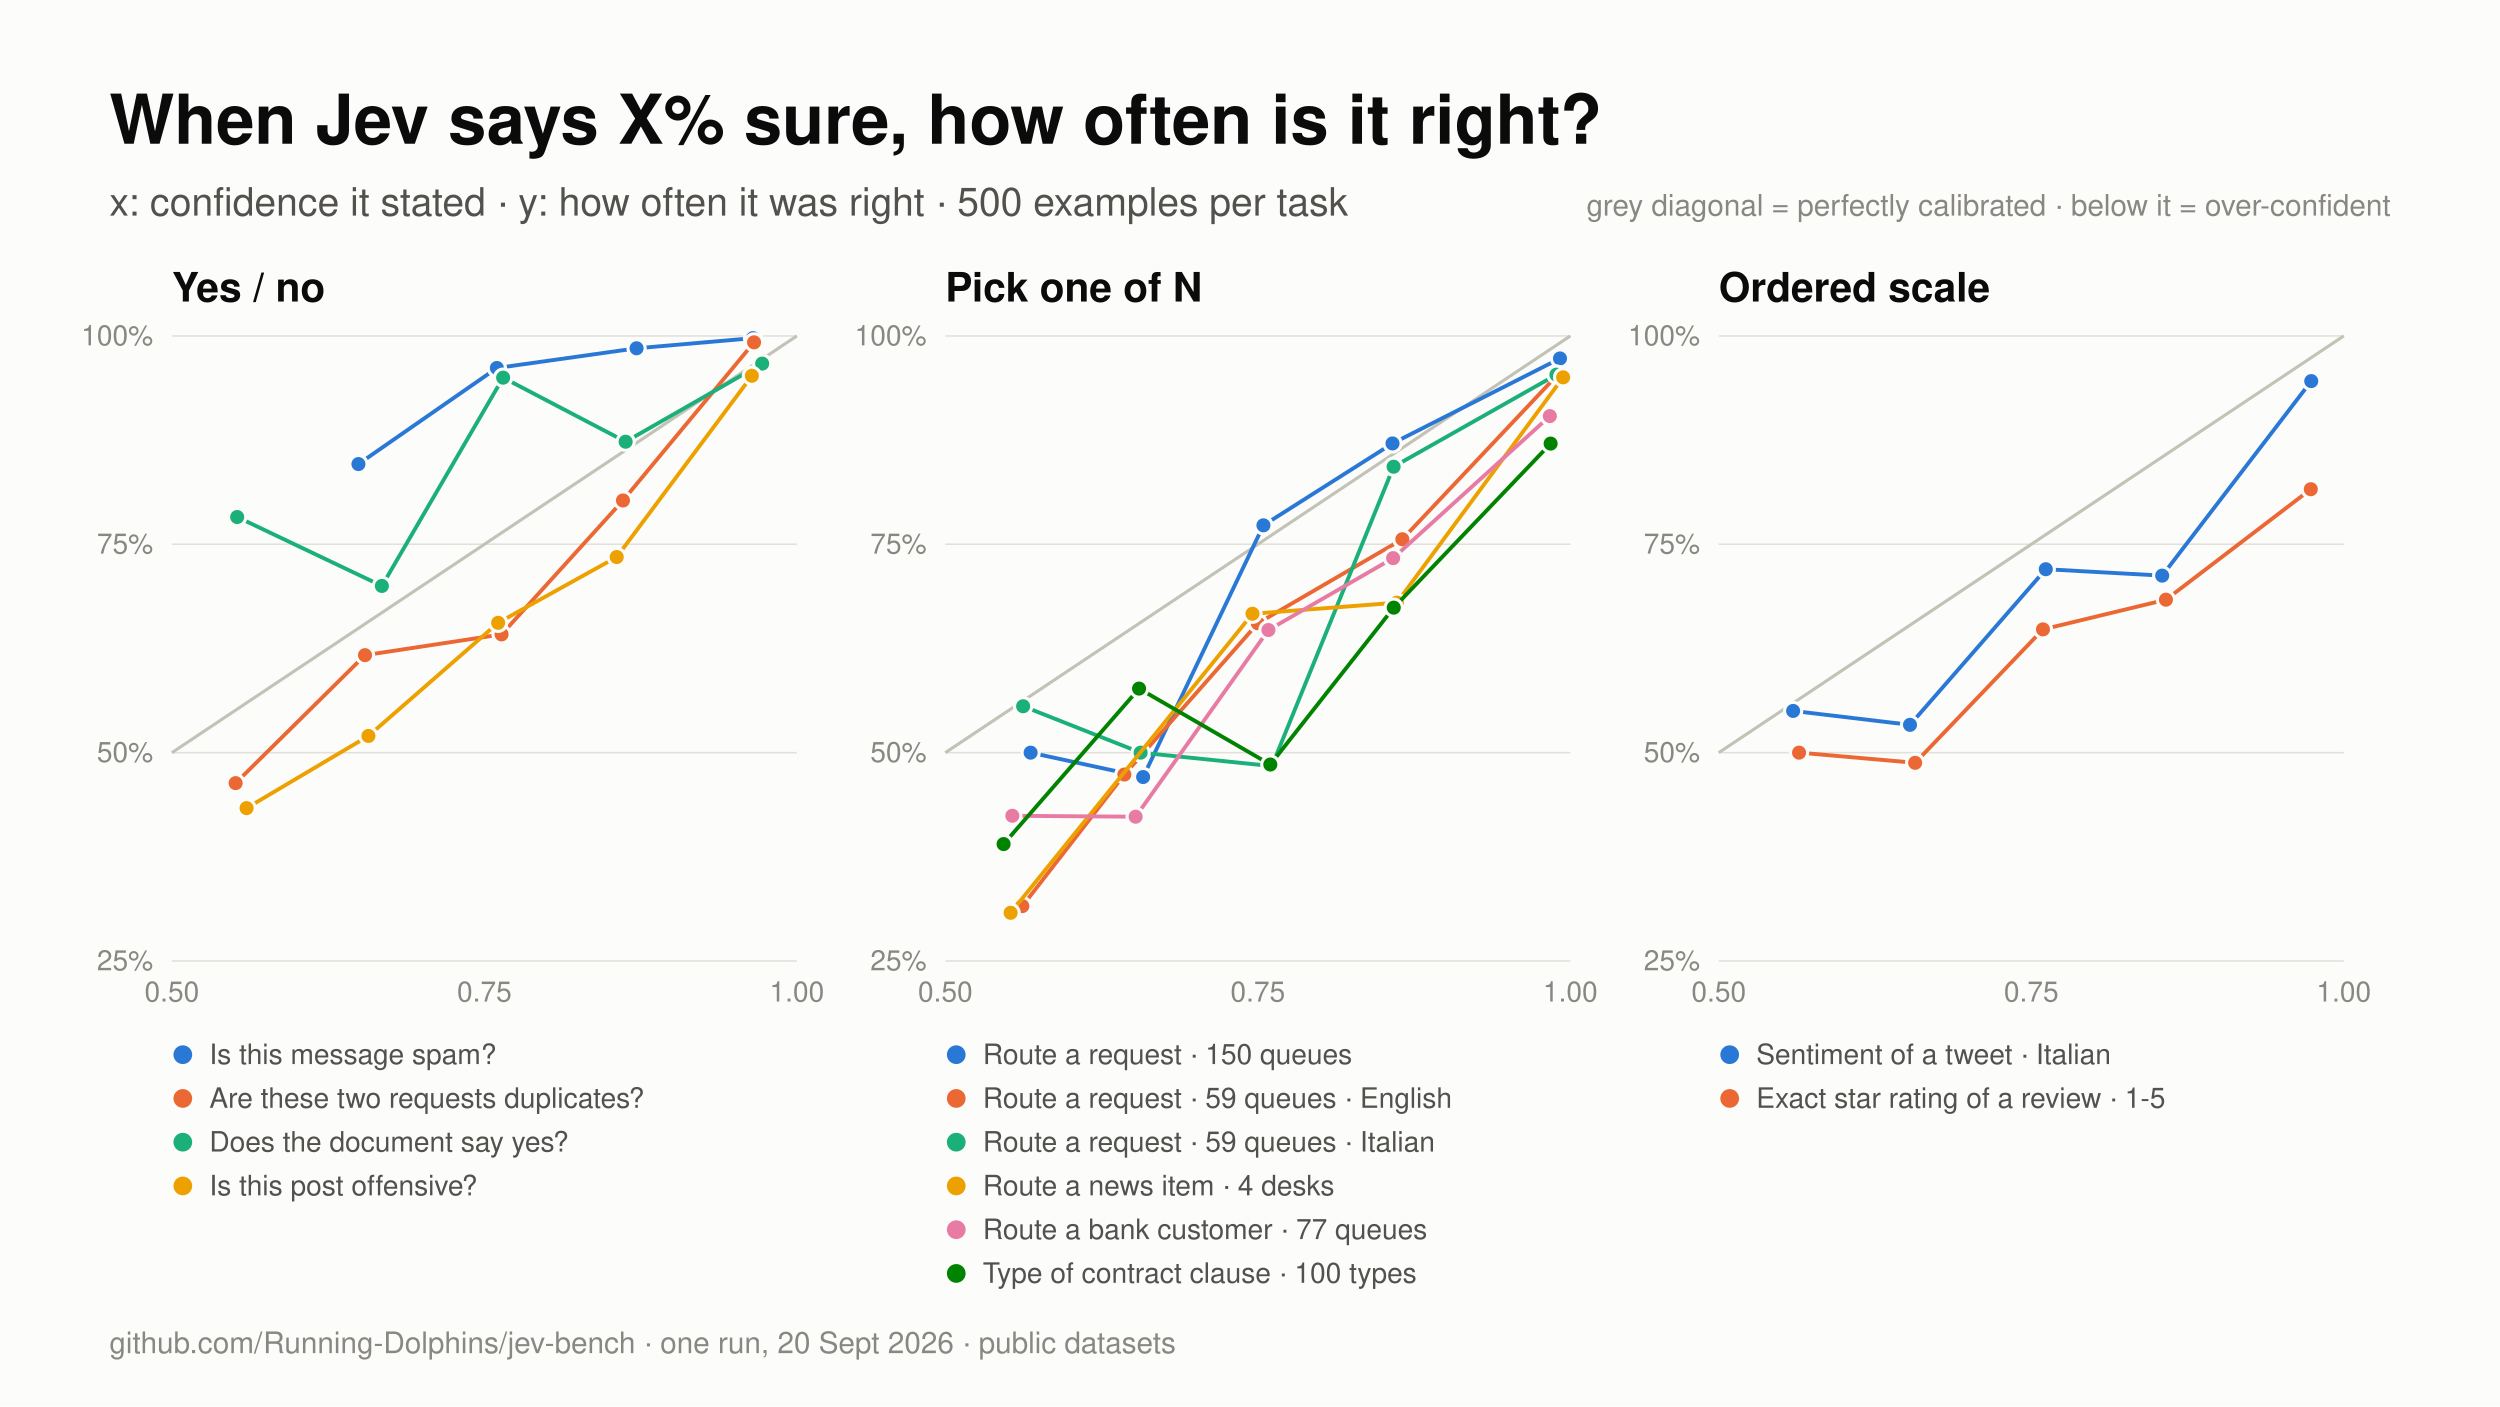
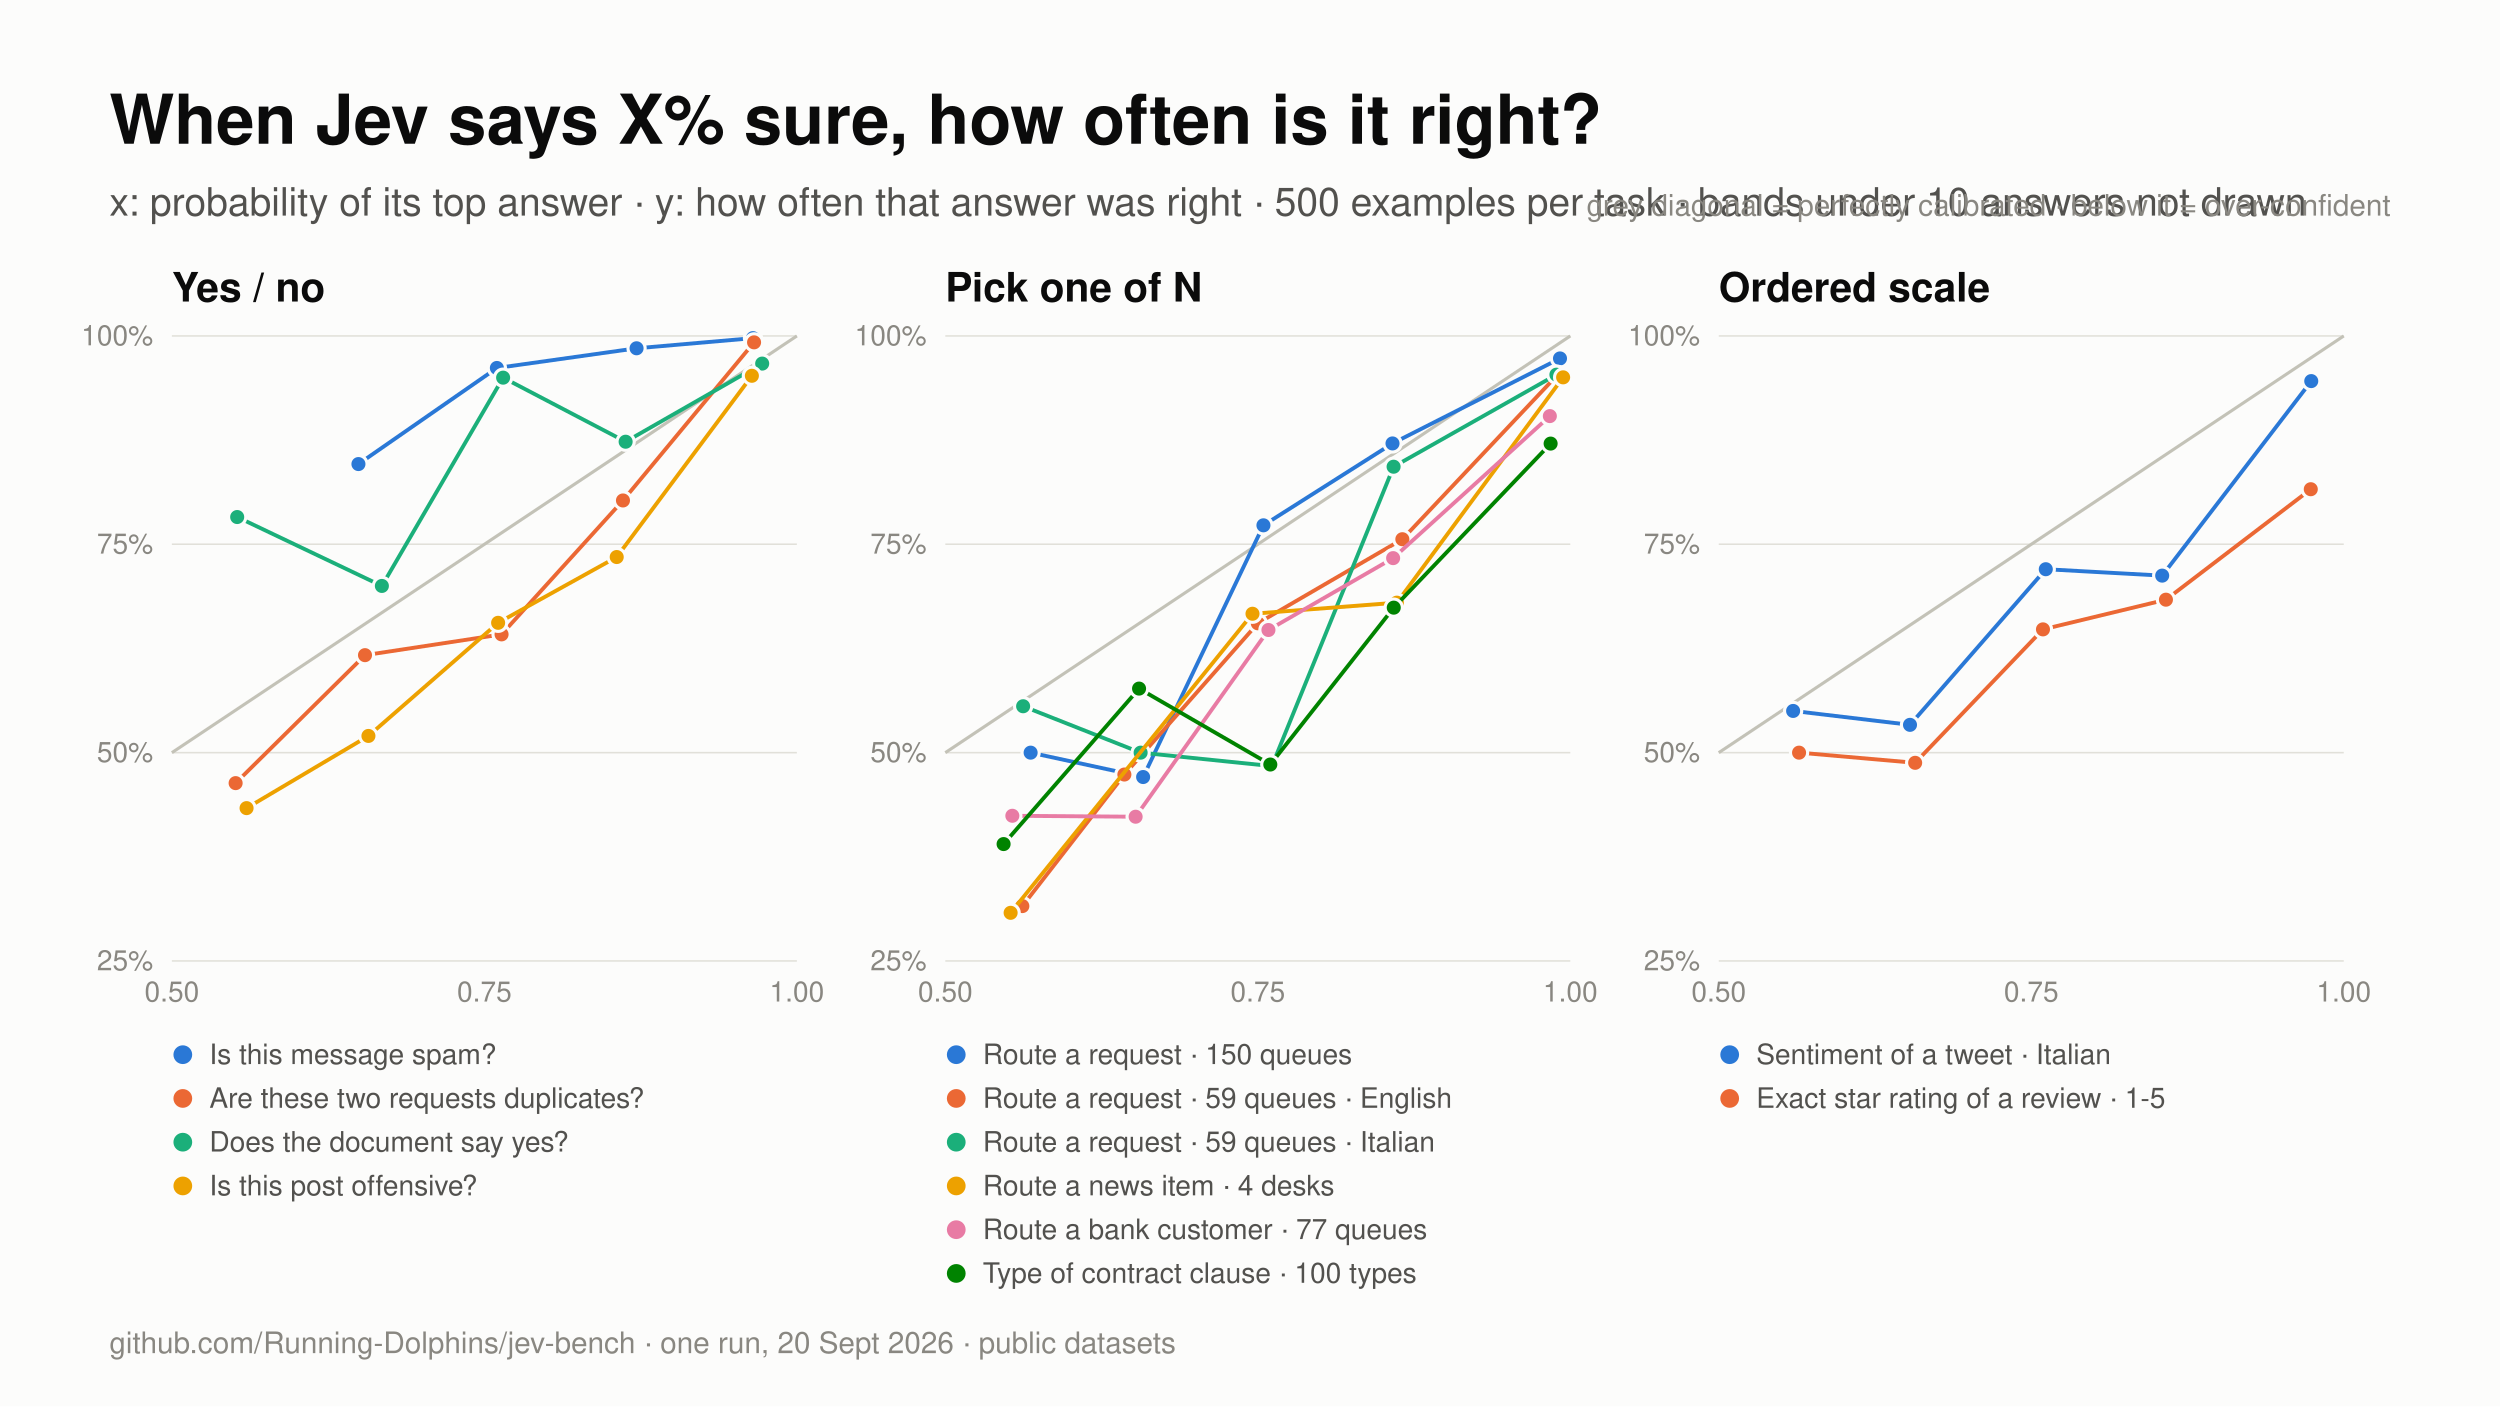
<svg xmlns="http://www.w3.org/2000/svg" viewBox="0 0 1600 900" width="1600" height="900" font-family="Helvetica Neue, Helvetica, Arial, sans-serif">
  <rect width="1600" height="900" fill="#fcfcfb" />
  <text x="70.0" y="92.0" font-size="44" fill="#0b0b0b" text-anchor="start" font-weight="700">When Jev says X% sure, how often is it right?</text>
-   <text x="70.0" y="138.0" font-size="25" fill="#52514e" text-anchor="start" font-weight="400">x: confidence it stated · y: how often it was right · 500 examples per task</text>
+   <text x="70.0" y="138.0" font-size="25" fill="#52514e" text-anchor="start" font-weight="400">x: probability of its top answer · y: how often that answer was right · 500 examples per task · bands under 10 answers not drawn</text>
  <text x="110.0" y="193.0" font-size="26" fill="#0b0b0b" text-anchor="start" font-weight="700">Yes / no</text>
  <line x1="110" x2="510" y1="615.0" y2="615.0" stroke="#e1e0d9" />
  <text x="98.0" y="621.0" font-size="18" fill="#898781" text-anchor="end" font-weight="400">25%</text>
  <line x1="110" x2="510" y1="481.7" y2="481.7" stroke="#e1e0d9" />
  <text x="98.0" y="487.7" font-size="18" fill="#898781" text-anchor="end" font-weight="400">50%</text>
  <line x1="110" x2="510" y1="348.3" y2="348.3" stroke="#e1e0d9" />
  <text x="98.0" y="354.3" font-size="18" fill="#898781" text-anchor="end" font-weight="400">75%</text>
  <line x1="110" x2="510" y1="215.0" y2="215.0" stroke="#e1e0d9" />
  <text x="98.0" y="221.0" font-size="18" fill="#898781" text-anchor="end" font-weight="400">100%</text>
  <text x="110.0" y="641.0" font-size="18" fill="#898781" text-anchor="middle" font-weight="400">0.50</text>
  <text x="310.0" y="641.0" font-size="18" fill="#898781" text-anchor="middle" font-weight="400">0.75</text>
  <text x="510.0" y="641.0" font-size="18" fill="#898781" text-anchor="middle" font-weight="400">1.00</text>
  <line x1="110.0" y1="481.7" x2="510.0" y2="215.0" stroke="#c3c2b7" stroke-width="2" />
  <polyline fill="none" stroke="#2a78d6" stroke-width="2.5" stroke-linejoin="round" points="229.4,297.0 318.0,235.5 407.4,222.9 481.9,216.4" />
  <circle cx="229.4" cy="297.0" r="5.5" fill="#2a78d6" stroke="#fcfcfb" stroke-width="2" />
  <circle cx="318.0" cy="235.5" r="5.5" fill="#2a78d6" stroke="#fcfcfb" stroke-width="2" />
  <circle cx="407.4" cy="222.9" r="5.5" fill="#2a78d6" stroke="#fcfcfb" stroke-width="2" />
  <circle cx="481.9" cy="216.4" r="5.5" fill="#2a78d6" stroke="#fcfcfb" stroke-width="2" />
  <circle cx="117" cy="675" r="6" fill="#2a78d6" />
  <text x="134.0" y="681.0" font-size="18" fill="#52514e" text-anchor="start" font-weight="400">Is this message spam?</text>
  <polyline fill="none" stroke="#eb6834" stroke-width="2.5" stroke-linejoin="round" points="150.8,501.2 233.6,419.3 321.0,406.0 398.7,320.3 482.6,219.1" />
  <circle cx="150.8" cy="501.2" r="5.5" fill="#eb6834" stroke="#fcfcfb" stroke-width="2" />
  <circle cx="233.6" cy="419.3" r="5.5" fill="#eb6834" stroke="#fcfcfb" stroke-width="2" />
  <circle cx="321.0" cy="406.0" r="5.5" fill="#eb6834" stroke="#fcfcfb" stroke-width="2" />
  <circle cx="398.7" cy="320.3" r="5.5" fill="#eb6834" stroke="#fcfcfb" stroke-width="2" />
  <circle cx="482.6" cy="219.1" r="5.5" fill="#eb6834" stroke="#fcfcfb" stroke-width="2" />
  <circle cx="117" cy="703" r="6" fill="#eb6834" />
  <text x="134.0" y="709.0" font-size="18" fill="#52514e" text-anchor="start" font-weight="400">Are these two requests duplicates?</text>
  <polyline fill="none" stroke="#1baf7a" stroke-width="2.5" stroke-linejoin="round" points="151.8,330.9 244.4,375.0 322.0,241.7 400.4,282.7 487.8,232.7" />
  <circle cx="151.8" cy="330.9" r="5.5" fill="#1baf7a" stroke="#fcfcfb" stroke-width="2" />
  <circle cx="244.4" cy="375.0" r="5.5" fill="#1baf7a" stroke="#fcfcfb" stroke-width="2" />
  <circle cx="322.0" cy="241.7" r="5.5" fill="#1baf7a" stroke="#fcfcfb" stroke-width="2" />
  <circle cx="400.4" cy="282.7" r="5.5" fill="#1baf7a" stroke="#fcfcfb" stroke-width="2" />
  <circle cx="487.8" cy="232.7" r="5.5" fill="#1baf7a" stroke="#fcfcfb" stroke-width="2" />
  <circle cx="117" cy="731" r="6" fill="#1baf7a" />
  <text x="134.0" y="737.0" font-size="18" fill="#52514e" text-anchor="start" font-weight="400">Does the document say yes?</text>
  <polyline fill="none" stroke="#eda100" stroke-width="2.5" stroke-linejoin="round" points="157.8,517.2 235.8,471.0 318.8,398.6 394.7,356.5 481.2,240.5" />
  <circle cx="157.8" cy="517.2" r="5.5" fill="#eda100" stroke="#fcfcfb" stroke-width="2" />
  <circle cx="235.8" cy="471.0" r="5.5" fill="#eda100" stroke="#fcfcfb" stroke-width="2" />
  <circle cx="318.8" cy="398.6" r="5.5" fill="#eda100" stroke="#fcfcfb" stroke-width="2" />
  <circle cx="394.7" cy="356.5" r="5.5" fill="#eda100" stroke="#fcfcfb" stroke-width="2" />
  <circle cx="481.2" cy="240.5" r="5.5" fill="#eda100" stroke="#fcfcfb" stroke-width="2" />
  <circle cx="117" cy="759" r="6" fill="#eda100" />
  <text x="134.0" y="765.0" font-size="18" fill="#52514e" text-anchor="start" font-weight="400">Is this post offensive?</text>
  <text x="605.0" y="193.0" font-size="26" fill="#0b0b0b" text-anchor="start" font-weight="700">Pick one of N</text>
  <line x1="605" x2="1005" y1="615.0" y2="615.0" stroke="#e1e0d9" />
  <text x="593.0" y="621.0" font-size="18" fill="#898781" text-anchor="end" font-weight="400">25%</text>
  <line x1="605" x2="1005" y1="481.7" y2="481.7" stroke="#e1e0d9" />
  <text x="593.0" y="487.7" font-size="18" fill="#898781" text-anchor="end" font-weight="400">50%</text>
  <line x1="605" x2="1005" y1="348.3" y2="348.3" stroke="#e1e0d9" />
  <text x="593.0" y="354.3" font-size="18" fill="#898781" text-anchor="end" font-weight="400">75%</text>
  <line x1="605" x2="1005" y1="215.0" y2="215.0" stroke="#e1e0d9" />
  <text x="593.0" y="221.0" font-size="18" fill="#898781" text-anchor="end" font-weight="400">100%</text>
  <text x="605.0" y="641.0" font-size="18" fill="#898781" text-anchor="middle" font-weight="400">0.50</text>
  <text x="805.0" y="641.0" font-size="18" fill="#898781" text-anchor="middle" font-weight="400">0.75</text>
  <text x="1005.0" y="641.0" font-size="18" fill="#898781" text-anchor="middle" font-weight="400">1.00</text>
  <line x1="605.0" y1="481.7" x2="1005.0" y2="215.0" stroke="#c3c2b7" stroke-width="2" />
  <polyline fill="none" stroke="#2a78d6" stroke-width="2.5" stroke-linejoin="round" points="659.6,481.7 731.6,497.3 808.6,336.2 891.2,283.8 998.4,229.4" />
  <circle cx="659.6" cy="481.7" r="5.5" fill="#2a78d6" stroke="#fcfcfb" stroke-width="2" />
  <circle cx="731.6" cy="497.3" r="5.5" fill="#2a78d6" stroke="#fcfcfb" stroke-width="2" />
  <circle cx="808.6" cy="336.2" r="5.5" fill="#2a78d6" stroke="#fcfcfb" stroke-width="2" />
  <circle cx="891.2" cy="283.8" r="5.5" fill="#2a78d6" stroke="#fcfcfb" stroke-width="2" />
  <circle cx="998.4" cy="229.4" r="5.5" fill="#2a78d6" stroke="#fcfcfb" stroke-width="2" />
  <circle cx="612" cy="675" r="6" fill="#2a78d6" />
  <text x="629.0" y="681.0" font-size="18" fill="#52514e" text-anchor="start" font-weight="400">Route a request · 150 queues</text>
  <polyline fill="none" stroke="#eb6834" stroke-width="2.5" stroke-linejoin="round" points="654.3,579.9 719.6,495.7 805.0,398.9 897.5,345.1 996.8,239.9" />
  <circle cx="654.3" cy="579.9" r="5.5" fill="#eb6834" stroke="#fcfcfb" stroke-width="2" />
  <circle cx="719.6" cy="495.7" r="5.5" fill="#eb6834" stroke="#fcfcfb" stroke-width="2" />
  <circle cx="805.0" cy="398.9" r="5.5" fill="#eb6834" stroke="#fcfcfb" stroke-width="2" />
  <circle cx="897.5" cy="345.1" r="5.5" fill="#eb6834" stroke="#fcfcfb" stroke-width="2" />
  <circle cx="996.8" cy="239.9" r="5.5" fill="#eb6834" stroke="#fcfcfb" stroke-width="2" />
  <circle cx="612" cy="703" r="6" fill="#eb6834" />
  <text x="629.0" y="709.0" font-size="18" fill="#52514e" text-anchor="start" font-weight="400">Route a request · 59 queues · English</text>
  <polyline fill="none" stroke="#1baf7a" stroke-width="2.5" stroke-linejoin="round" points="654.8,452.0 730.0,481.7 814.0,490.3 891.9,298.7 996.1,239.8" />
  <circle cx="654.8" cy="452.0" r="5.5" fill="#1baf7a" stroke="#fcfcfb" stroke-width="2" />
  <circle cx="730.0" cy="481.7" r="5.5" fill="#1baf7a" stroke="#fcfcfb" stroke-width="2" />
  <circle cx="814.0" cy="490.3" r="5.5" fill="#1baf7a" stroke="#fcfcfb" stroke-width="2" />
  <circle cx="891.9" cy="298.7" r="5.5" fill="#1baf7a" stroke="#fcfcfb" stroke-width="2" />
  <circle cx="996.1" cy="239.8" r="5.5" fill="#1baf7a" stroke="#fcfcfb" stroke-width="2" />
  <circle cx="612" cy="731" r="6" fill="#1baf7a" />
  <text x="629.0" y="737.0" font-size="18" fill="#52514e" text-anchor="start" font-weight="400">Route a request · 59 queues · Italian</text>
  <polyline fill="none" stroke="#eda100" stroke-width="2.5" stroke-linejoin="round" points="646.8,584.2 801.6,392.8 894.0,385.7 1000.4,241.5" />
  <circle cx="646.8" cy="584.2" r="5.5" fill="#eda100" stroke="#fcfcfb" stroke-width="2" />
  <circle cx="801.6" cy="392.8" r="5.5" fill="#eda100" stroke="#fcfcfb" stroke-width="2" />
  <circle cx="894.0" cy="385.7" r="5.5" fill="#eda100" stroke="#fcfcfb" stroke-width="2" />
  <circle cx="1000.4" cy="241.5" r="5.5" fill="#eda100" stroke="#fcfcfb" stroke-width="2" />
  <circle cx="612" cy="759" r="6" fill="#eda100" />
  <text x="629.0" y="765.0" font-size="18" fill="#52514e" text-anchor="start" font-weight="400">Route a news item · 4 desks</text>
  <polyline fill="none" stroke="#e87ba4" stroke-width="2.5" stroke-linejoin="round" points="647.9,522.1 726.8,522.7 811.8,403.2 891.6,357.2 991.9,266.3" />
  <circle cx="647.9" cy="522.1" r="5.5" fill="#e87ba4" stroke="#fcfcfb" stroke-width="2" />
  <circle cx="726.8" cy="522.7" r="5.5" fill="#e87ba4" stroke="#fcfcfb" stroke-width="2" />
  <circle cx="811.8" cy="403.2" r="5.5" fill="#e87ba4" stroke="#fcfcfb" stroke-width="2" />
  <circle cx="891.6" cy="357.2" r="5.5" fill="#e87ba4" stroke="#fcfcfb" stroke-width="2" />
  <circle cx="991.9" cy="266.3" r="5.5" fill="#e87ba4" stroke="#fcfcfb" stroke-width="2" />
  <circle cx="612" cy="787" r="6" fill="#e87ba4" />
  <text x="629.0" y="793.0" font-size="18" fill="#52514e" text-anchor="start" font-weight="400">Route a bank customer · 77 queues</text>
  <polyline fill="none" stroke="#008300" stroke-width="2.5" stroke-linejoin="round" points="642.3,540.2 729.0,440.7 813.0,489.3 892.0,388.9 992.4,283.9" />
  <circle cx="642.3" cy="540.2" r="5.5" fill="#008300" stroke="#fcfcfb" stroke-width="2" />
  <circle cx="729.0" cy="440.7" r="5.5" fill="#008300" stroke="#fcfcfb" stroke-width="2" />
  <circle cx="813.0" cy="489.3" r="5.5" fill="#008300" stroke="#fcfcfb" stroke-width="2" />
  <circle cx="892.0" cy="388.9" r="5.5" fill="#008300" stroke="#fcfcfb" stroke-width="2" />
  <circle cx="992.4" cy="283.9" r="5.5" fill="#008300" stroke="#fcfcfb" stroke-width="2" />
  <circle cx="612" cy="815" r="6" fill="#008300" />
  <text x="629.0" y="821.0" font-size="18" fill="#52514e" text-anchor="start" font-weight="400">Type of contract clause · 100 types</text>
  <text x="1100.0" y="193.0" font-size="26" fill="#0b0b0b" text-anchor="start" font-weight="700">Ordered scale</text>
  <line x1="1100" x2="1500" y1="615.0" y2="615.0" stroke="#e1e0d9" />
  <text x="1088.0" y="621.0" font-size="18" fill="#898781" text-anchor="end" font-weight="400">25%</text>
  <line x1="1100" x2="1500" y1="481.7" y2="481.7" stroke="#e1e0d9" />
  <text x="1088.0" y="487.7" font-size="18" fill="#898781" text-anchor="end" font-weight="400">50%</text>
  <line x1="1100" x2="1500" y1="348.3" y2="348.3" stroke="#e1e0d9" />
  <text x="1088.0" y="354.3" font-size="18" fill="#898781" text-anchor="end" font-weight="400">75%</text>
  <line x1="1100" x2="1500" y1="215.0" y2="215.0" stroke="#e1e0d9" />
  <text x="1088.0" y="221.0" font-size="18" fill="#898781" text-anchor="end" font-weight="400">100%</text>
  <text x="1100.0" y="641.0" font-size="18" fill="#898781" text-anchor="middle" font-weight="400">0.50</text>
  <text x="1300.0" y="641.0" font-size="18" fill="#898781" text-anchor="middle" font-weight="400">0.75</text>
  <text x="1500.0" y="641.0" font-size="18" fill="#898781" text-anchor="middle" font-weight="400">1.00</text>
  <line x1="1100.0" y1="481.7" x2="1500.0" y2="215.0" stroke="#c3c2b7" stroke-width="2" />
  <polyline fill="none" stroke="#2a78d6" stroke-width="2.5" stroke-linejoin="round" points="1147.6,455.0 1222.4,463.9 1309.3,364.3 1383.8,368.4 1479.2,243.9" />
  <circle cx="1147.6" cy="455.0" r="5.5" fill="#2a78d6" stroke="#fcfcfb" stroke-width="2" />
  <circle cx="1222.4" cy="463.9" r="5.5" fill="#2a78d6" stroke="#fcfcfb" stroke-width="2" />
  <circle cx="1309.3" cy="364.3" r="5.5" fill="#2a78d6" stroke="#fcfcfb" stroke-width="2" />
  <circle cx="1383.8" cy="368.4" r="5.5" fill="#2a78d6" stroke="#fcfcfb" stroke-width="2" />
  <circle cx="1479.2" cy="243.9" r="5.5" fill="#2a78d6" stroke="#fcfcfb" stroke-width="2" />
  <circle cx="1107" cy="675" r="6" fill="#2a78d6" />
  <text x="1124.0" y="681.0" font-size="18" fill="#52514e" text-anchor="start" font-weight="400">Sentiment of a tweet · Italian</text>
  <polyline fill="none" stroke="#eb6834" stroke-width="2.5" stroke-linejoin="round" points="1151.4,481.7 1225.7,488.2 1307.5,402.8 1386.2,383.8 1478.9,313.1" />
  <circle cx="1151.4" cy="481.7" r="5.5" fill="#eb6834" stroke="#fcfcfb" stroke-width="2" />
  <circle cx="1225.7" cy="488.2" r="5.5" fill="#eb6834" stroke="#fcfcfb" stroke-width="2" />
  <circle cx="1307.5" cy="402.8" r="5.5" fill="#eb6834" stroke="#fcfcfb" stroke-width="2" />
  <circle cx="1386.2" cy="383.8" r="5.5" fill="#eb6834" stroke="#fcfcfb" stroke-width="2" />
  <circle cx="1478.9" cy="313.1" r="5.5" fill="#eb6834" stroke="#fcfcfb" stroke-width="2" />
  <circle cx="1107" cy="703" r="6" fill="#eb6834" />
  <text x="1124.0" y="709.0" font-size="18" fill="#52514e" text-anchor="start" font-weight="400">Exact star rating of a review · 1-5</text>
  <text x="110.0" y="641.0" font-size="18" fill="#0b0b0b" text-anchor="start" font-weight="400" />
  <text x="1530.0" y="138.0" font-size="19" fill="#898781" text-anchor="end" font-weight="400">grey diagonal = perfectly calibrated · below it = over-confident</text>
  <text x="70.0" y="866.0" font-size="19" fill="#898781" text-anchor="start" font-weight="400">github.com/Running-Dolphins/jev-bench · one run, 20 Sept 2026 · public datasets</text>
</svg>
